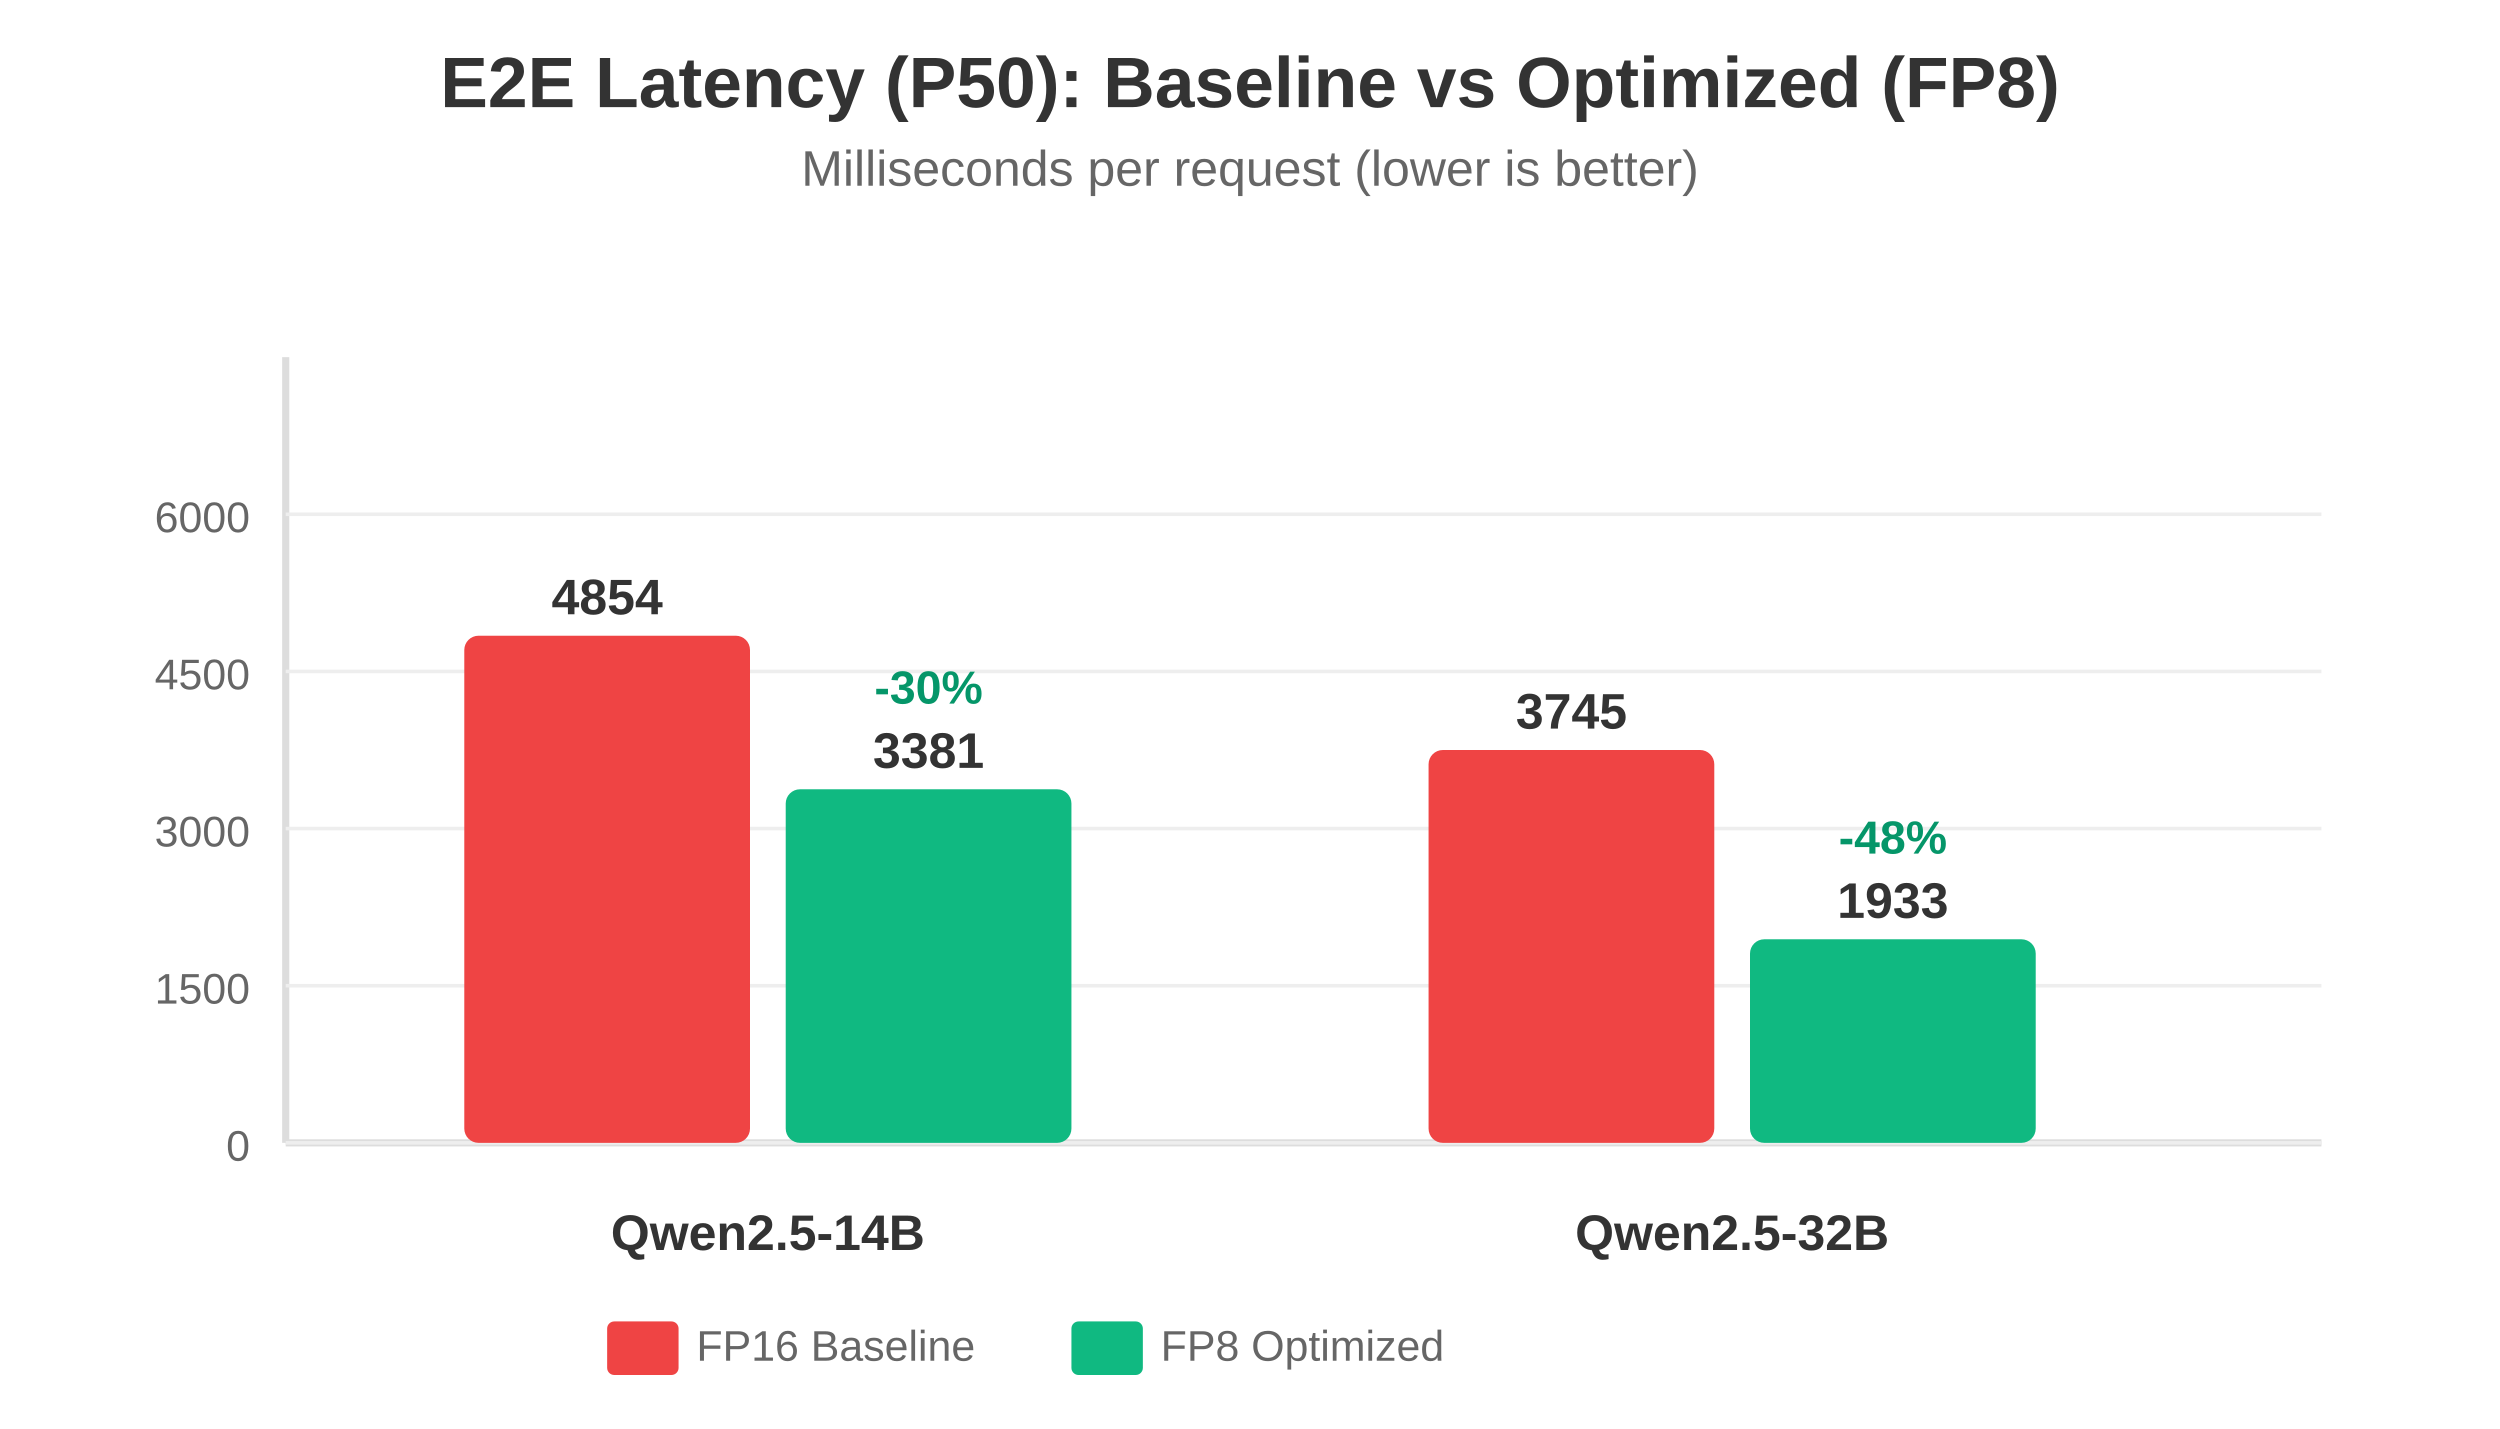
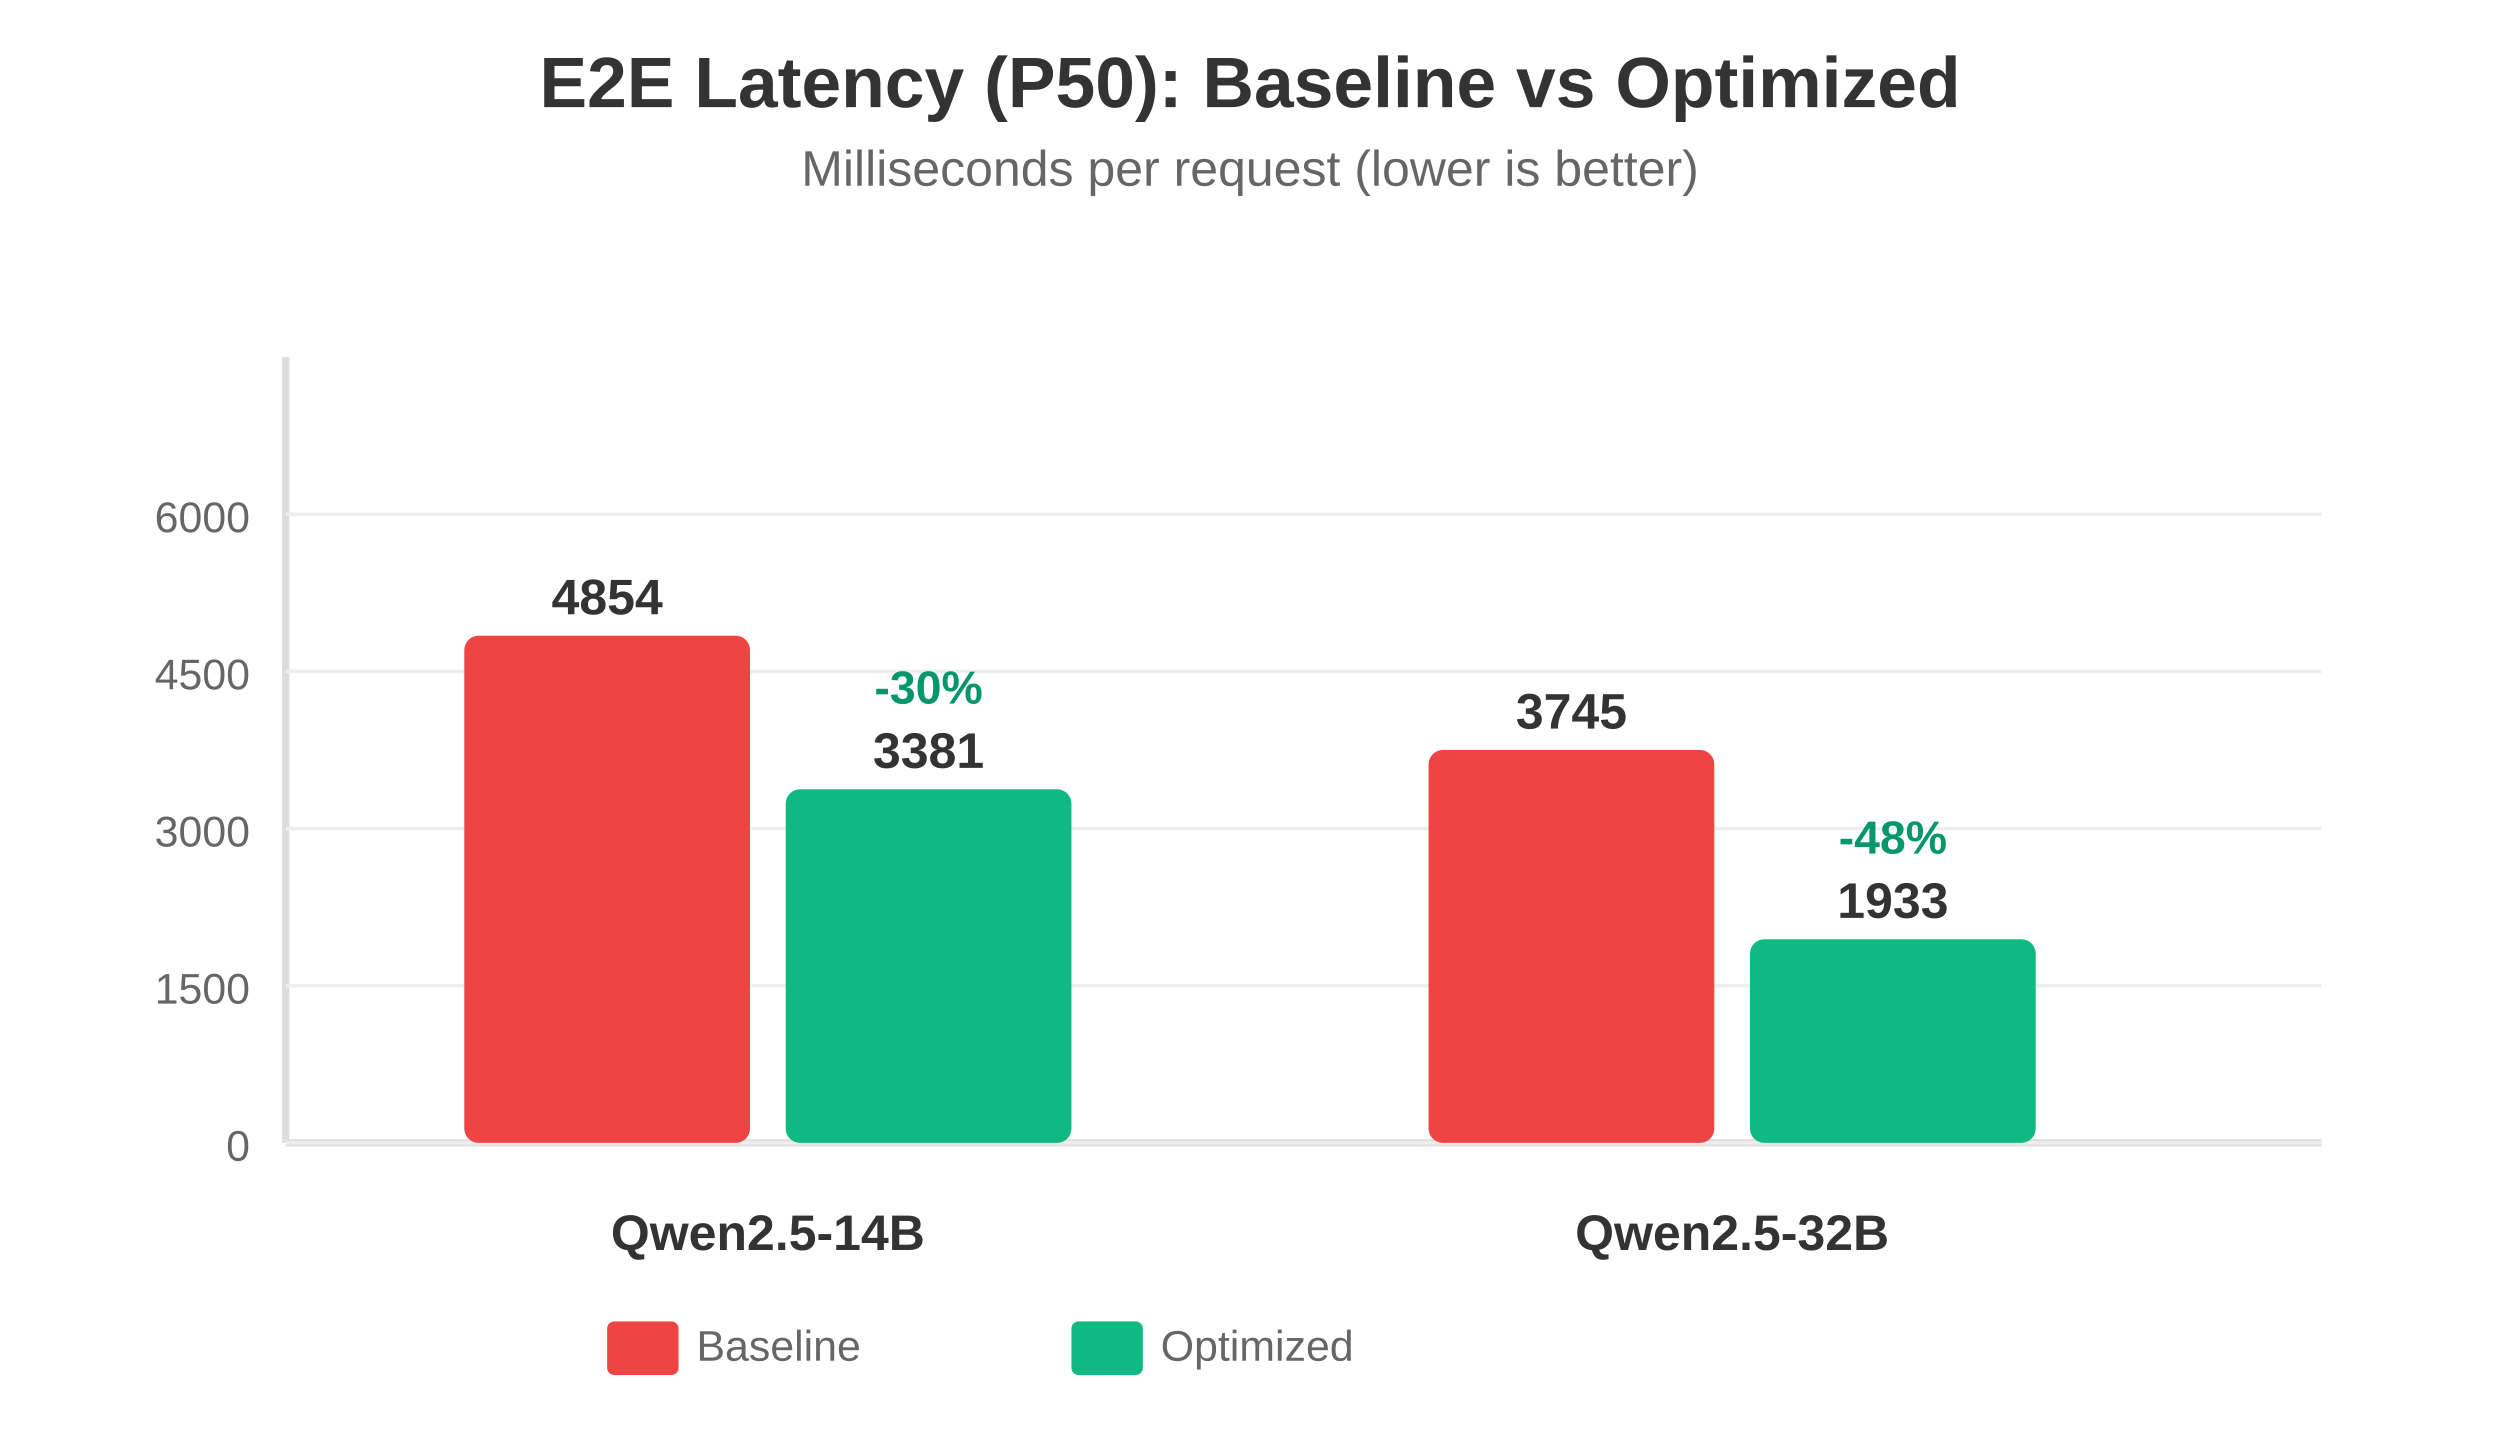
<svg xmlns="http://www.w3.org/2000/svg" viewBox="0 0 700 400">
  <text x="350" y="30" font-family="Arial, sans-serif" font-size="20" font-weight="bold" text-anchor="middle" fill="#333">
-     E2E Latency (P50): Baseline vs Optimized (FP8)
+     E2E Latency (P50): Baseline vs Optimized
  </text>
  <text x="350" y="52" font-family="Arial, sans-serif" font-size="14" text-anchor="middle" fill="#666">
    Milliseconds per request (lower is better)
  </text>
  <line x1="80" y1="100" x2="80" y2="320" stroke="#ddd" stroke-width="2" />
  <line x1="80" y1="320" x2="650" y2="320" stroke="#ddd" stroke-width="2" />
  <g font-family="Arial, sans-serif" font-size="12" fill="#666">
    <text x="70" y="325" text-anchor="end">0</text>
    <line x1="80" y1="320" x2="650" y2="320" stroke="#eee" stroke-width="1" />
    <text x="70" y="281" text-anchor="end">1500</text>
    <line x1="80" y1="276" x2="650" y2="276" stroke="#eee" stroke-width="1" />
    <text x="70" y="237" text-anchor="end">3000</text>
    <line x1="80" y1="232" x2="650" y2="232" stroke="#eee" stroke-width="1" />
    <text x="70" y="193" text-anchor="end">4500</text>
    <line x1="80" y1="188" x2="650" y2="188" stroke="#eee" stroke-width="1" />
    <text x="70" y="149" text-anchor="end">6000</text>
    <line x1="80" y1="144" x2="650" y2="144" stroke="#eee" stroke-width="1" />
  </g>
  <rect x="130" y="178" width="80" height="142" fill="#ef4444" rx="4" />
  <text x="170" y="172" font-family="Arial, sans-serif" font-size="14" font-weight="bold" text-anchor="middle" fill="#333">4854</text>
  <rect x="220" y="221" width="80" height="99" fill="#10b981" rx="4" />
  <text x="260" y="215" font-family="Arial, sans-serif" font-size="14" font-weight="bold" text-anchor="middle" fill="#333">3381</text>
  <text x="260" y="197" font-family="Arial, sans-serif" font-size="13" font-weight="bold" text-anchor="middle" fill="#059669">-30%</text>
  <rect x="400" y="210" width="80" height="110" fill="#ef4444" rx="4" />
  <text x="440" y="204" font-family="Arial, sans-serif" font-size="14" font-weight="bold" text-anchor="middle" fill="#333">3745</text>
  <rect x="490" y="263" width="80" height="57" fill="#10b981" rx="4" />
  <text x="530" y="257" font-family="Arial, sans-serif" font-size="14" font-weight="bold" text-anchor="middle" fill="#333">1933</text>
  <text x="530" y="239" font-family="Arial, sans-serif" font-size="13" font-weight="bold" text-anchor="middle" fill="#059669">-48%</text>
  <text x="215" y="350" font-family="Arial, sans-serif" font-size="14" font-weight="bold" text-anchor="middle" fill="#333">Qwen2.5-14B</text>
  <text x="485" y="350" font-family="Arial, sans-serif" font-size="14" font-weight="bold" text-anchor="middle" fill="#333">Qwen2.5-32B</text>
  <rect x="170" y="370" width="20" height="15" fill="#ef4444" rx="2" />
-   <text x="195" y="381" font-family="Arial, sans-serif" font-size="12" fill="#666">FP16 Baseline</text>
+   <text x="195" y="381" font-family="Arial, sans-serif" font-size="12" fill="#666">Baseline</text>
  <rect x="300" y="370" width="20" height="15" fill="#10b981" rx="2" />
-   <text x="325" y="381" font-family="Arial, sans-serif" font-size="12" fill="#666">FP8 Optimized</text>
+   <text x="325" y="381" font-family="Arial, sans-serif" font-size="12" fill="#666">Optimized</text>
</svg>
